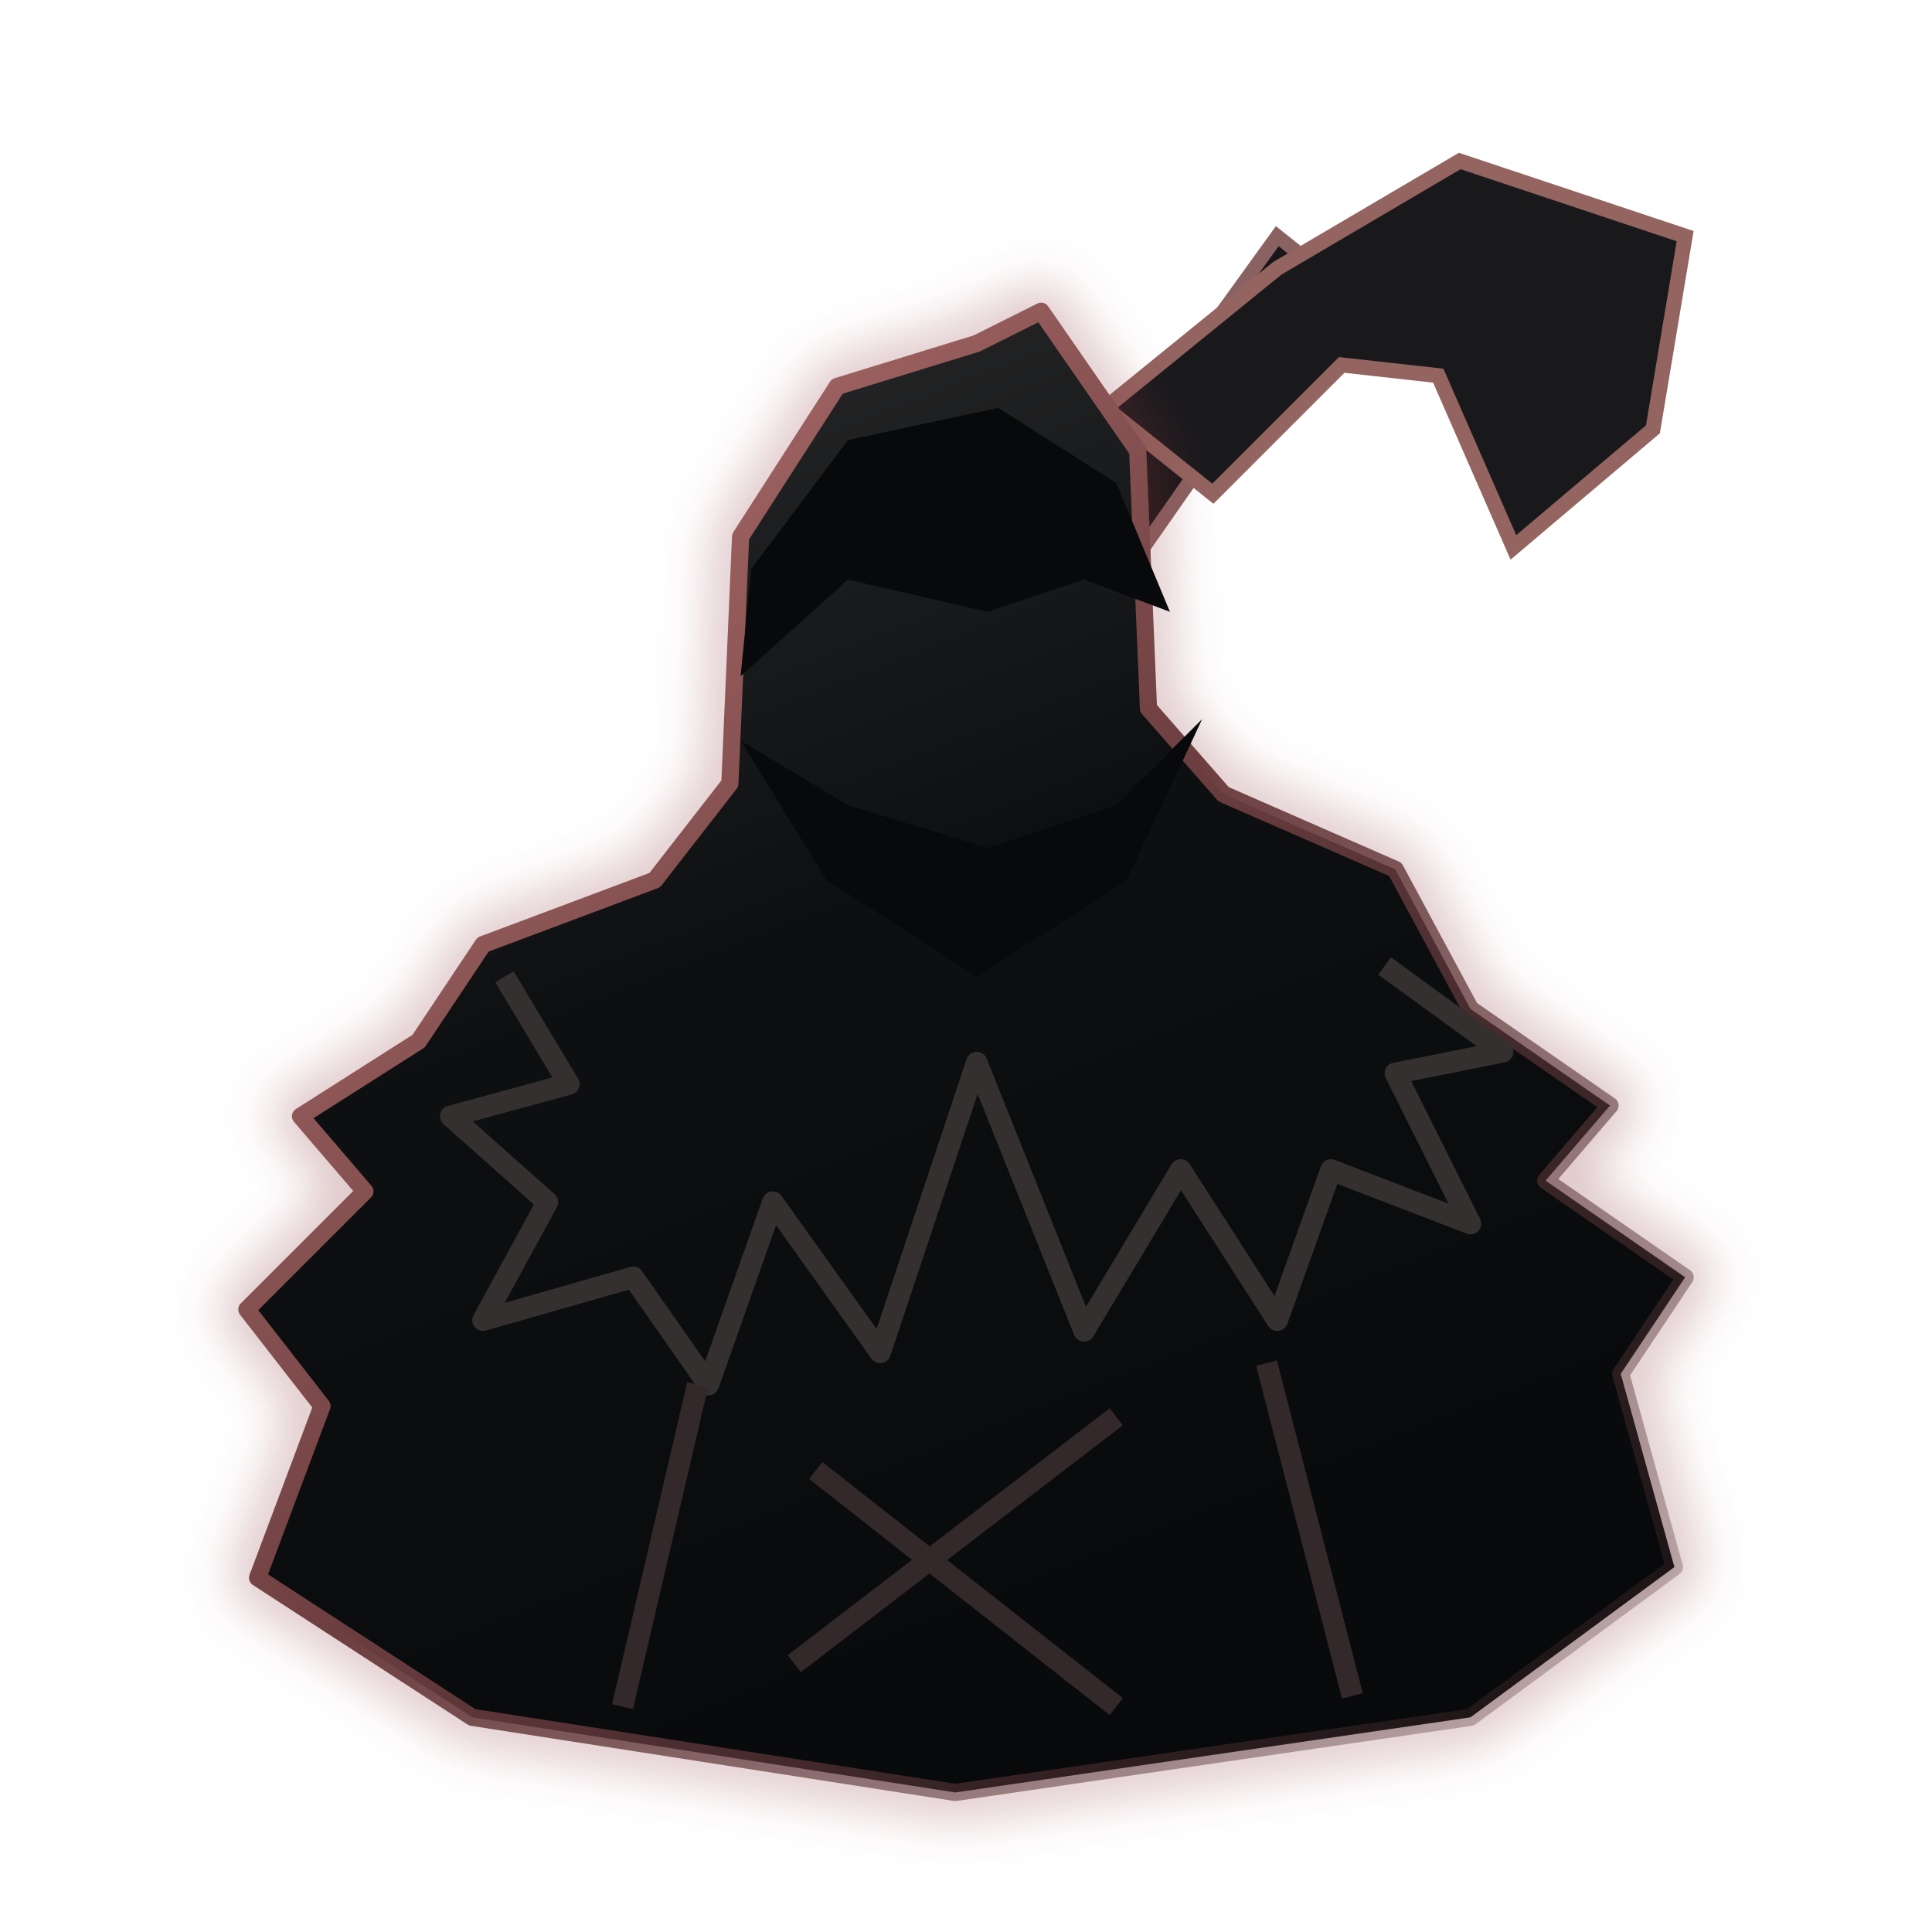
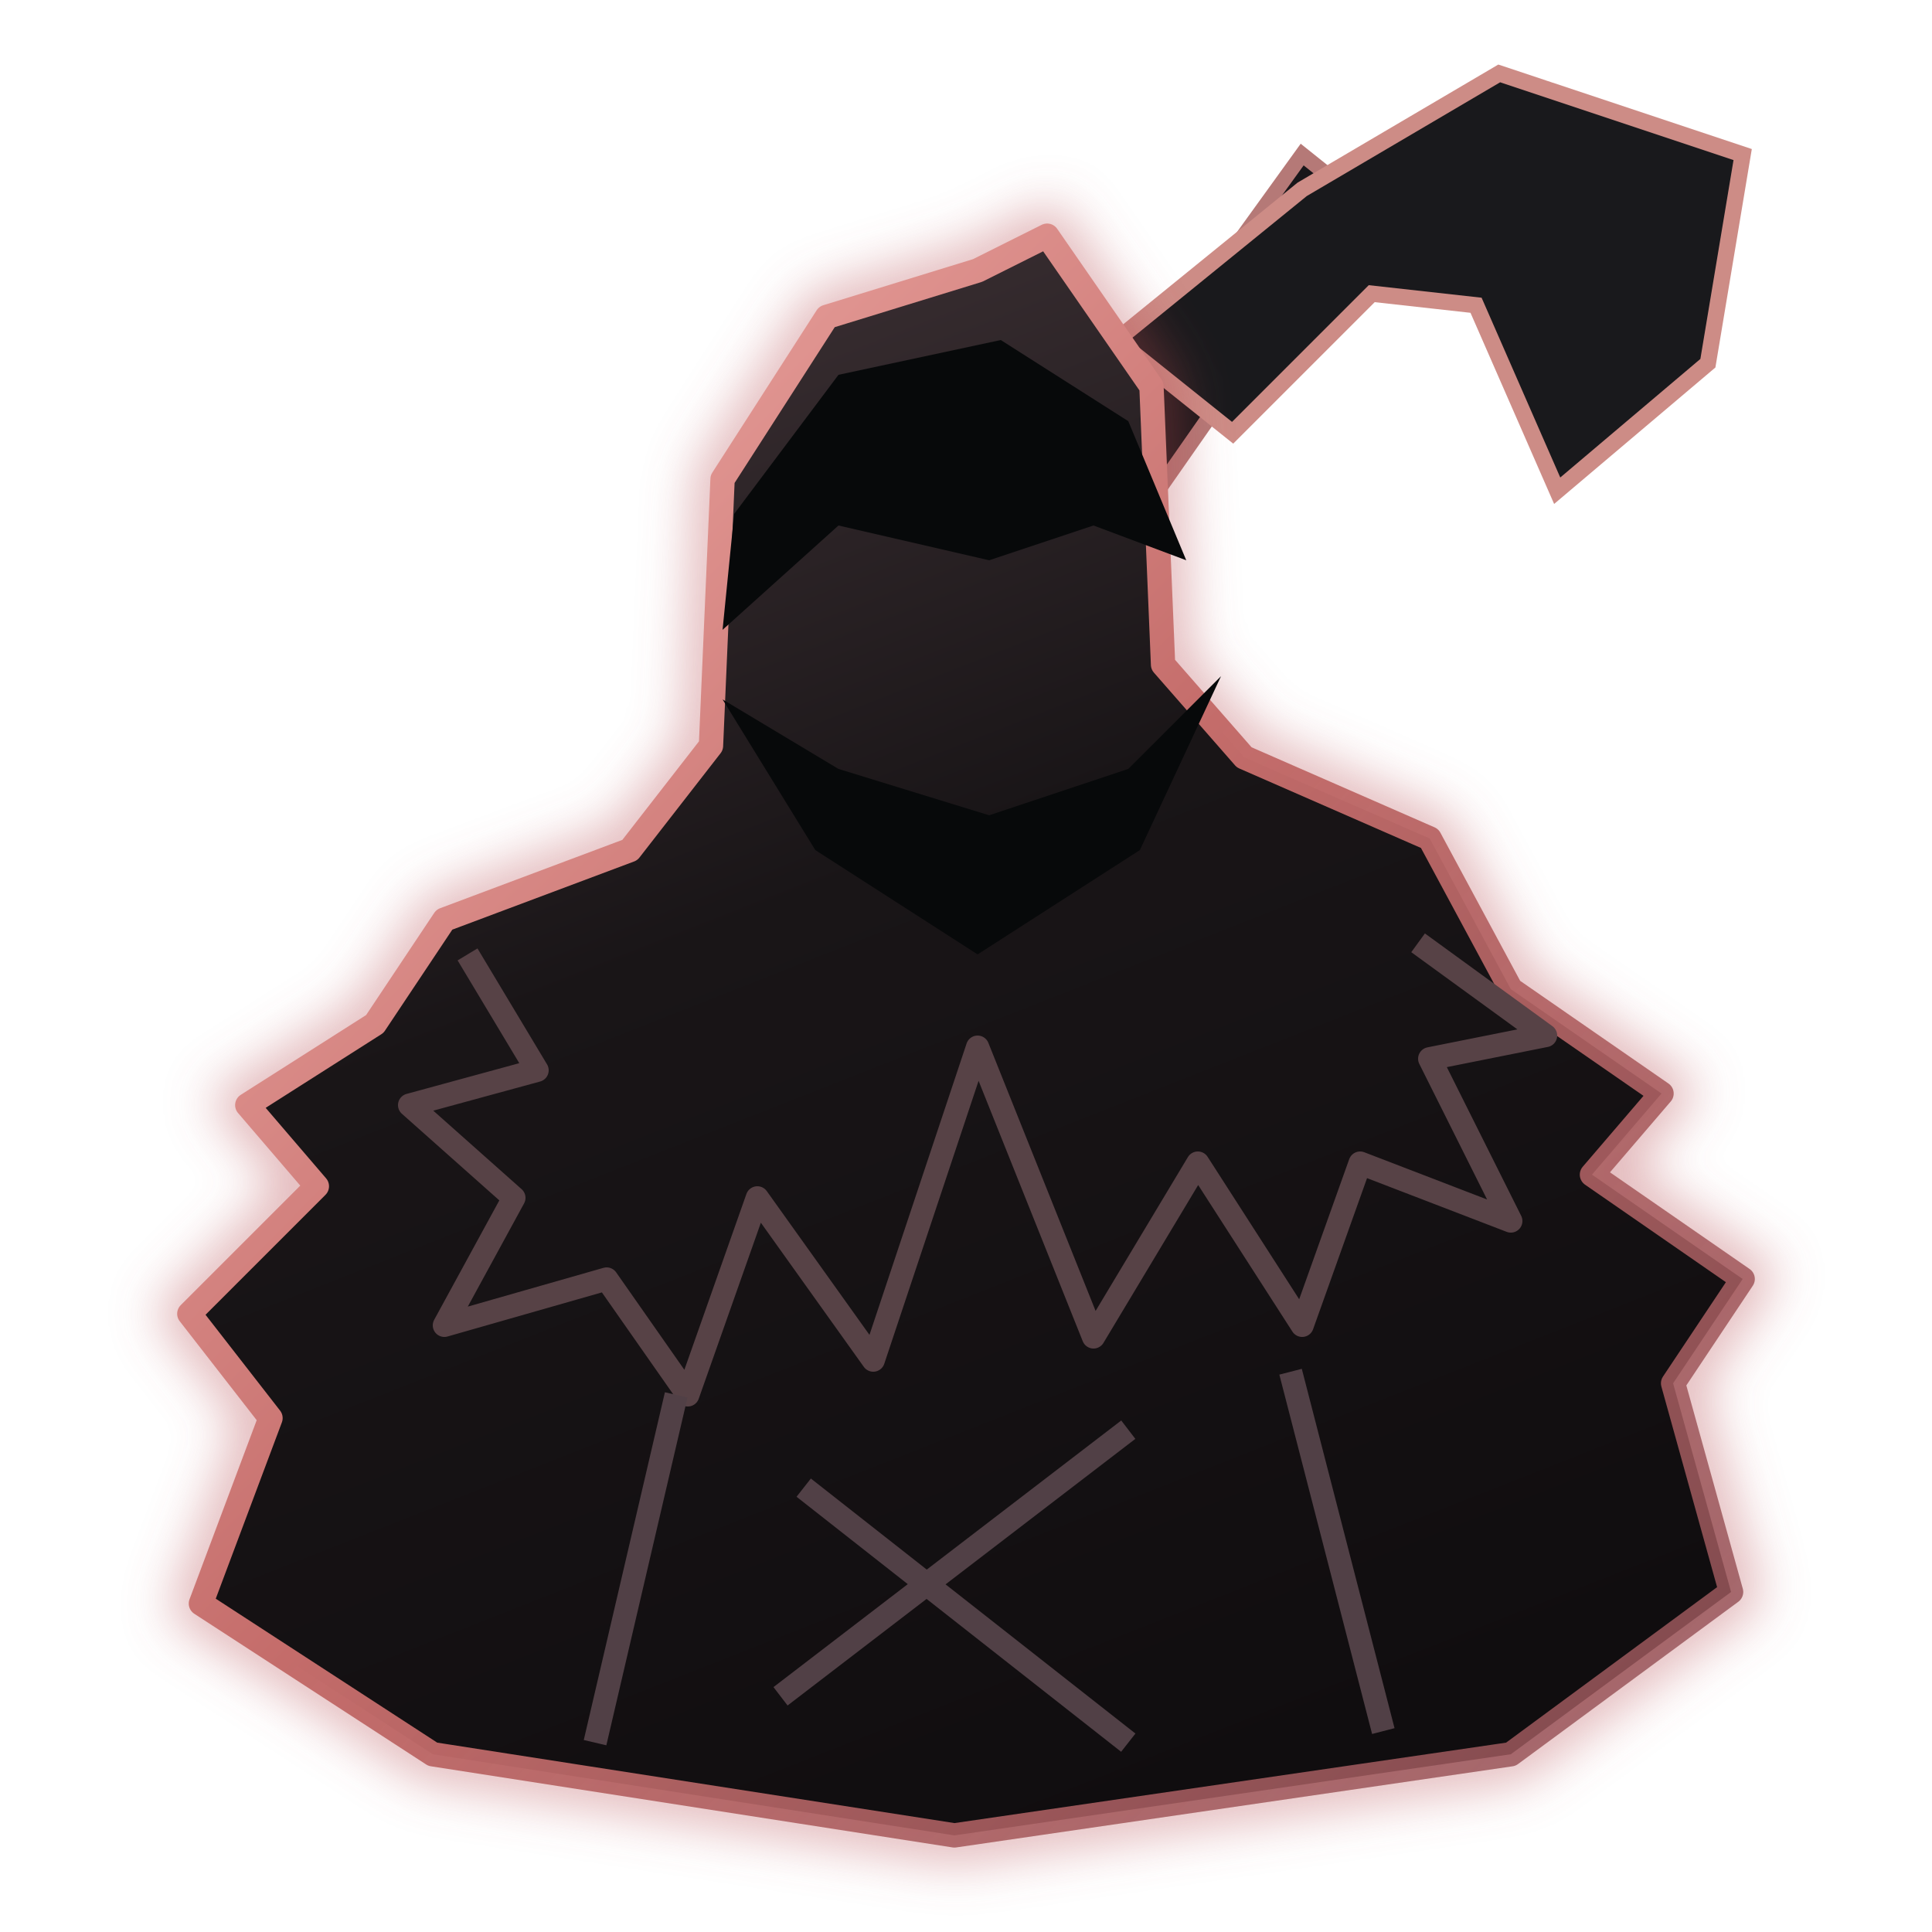
<svg xmlns="http://www.w3.org/2000/svg" viewBox="0 0 180 180" fill="none">
  <defs>
    <linearGradient id="iron" x1="62" y1="25" x2="116" y2="162" gradientUnits="userSpaceOnUse">
-       <stop stop-color="#29292a" />
-       <stop offset=".42" stop-color="#0d0f10" />
-       <stop offset="1" stop-color="#08090a" />
+       <stop stop-color="#403337" />
+       <stop offset=".42" stop-color="#191517" />
+       <stop offset="1" stop-color="#100d0f" />
    </linearGradient>
    <linearGradient id="edge" x1="30" y1="45" x2="145" y2="159" gradientUnits="userSpaceOnUse">
-       <stop stop-color="#b47370" />
-       <stop offset=".47" stop-color="#6d3e40" />
-       <stop offset="1" stop-color="#4d3033" stop-opacity=".3" />
+       <stop stop-color="#efaaa5" />
+       <stop offset=".47" stop-color="#c46c6a" />
+       <stop offset="1" stop-color="#99565b" stop-opacity=".85" />
    </linearGradient>
    <filter id="rim" x="-20%" y="-20%" width="140%" height="140%">
-       <feGaussianBlur stdDeviation="2.5" />
+       <feGaussianBlur stdDeviation="2.2" />
    </filter>
  </defs>
-   <path d="m36 137 83-115 5 4-81 116Z" fill="#181619" stroke="#8a6261" stroke-width="1.3" />
-   <path d="m119 25 17-10 21 7-3 18-13 11-7-16-9-1-12 12-10-8Z" fill="#19191c" stroke="#936460" stroke-width="1.4" />
-   <path d="m91 32-13 4-9 14-1 23-7 9-16 6-6 9-11 7 6 7-11 11 7 9-6 16 20 13 45 7 48-7 19-14-5-18 6-9-13-9 6-7-13-9-7-13-16-7-7-8-1-24-9-13Z" fill="none" stroke="#8d373c" stroke-width="4" opacity=".36" filter="url(#rim)" />
-   <path d="m91 32-13 4-9 14-1 23-7 9-16 6-6 9-11 7 6 7-11 11 7 9-6 16 20 13 45 7 48-7 19-14-5-18 6-9-13-9 6-7-13-9-7-13-16-7-7-8-1-24-9-13Z" fill="url(#iron)" stroke="url(#edge)" stroke-width="1.6" stroke-linejoin="round" />
-   <path d="m70 53 9-12 14-3 11 7 5 12-8-3-9 3-13-3-10 9ZM69 69l8 13 14 9 14-9 7-15-8 8-12 4-13-4Z" fill="#07090a" />
-   <path d="m47 91 6 10-11 3 9 8-6 11 14-4 7 10 6-17 10 14 9-27 10 25 9-15 9 14 5-14 13 5-7-14 10-2-11-8" stroke="#343030" stroke-width="2" stroke-linejoin="round" />
-   <path d="m65 129-7 30m60-32 8 31M76 137l28 22m-30-4 30-23" stroke="#33292b" stroke-width="2" />
+   <g transform="translate(90 90) scale(1.08) translate(-90 -92)">
+     <path d="m36 137 83-115 5 4-81 116Z" fill="#181619" stroke="#b57977" stroke-width="1.3" />
+     <path d="m119 25 17-10 21 7-3 18-13 11-7-16-9-1-12 12-10-8Z" fill="#19191c" stroke="#cd8c86" stroke-width="1.4" />
+     <path d="m91 32-13 4-9 14-1 23-7 9-16 6-6 9-11 7 6 7-11 11 7 9-6 16 20 13 45 7 48-7 19-14-5-18 6-9-13-9 6-7-13-9-7-13-16-7-7-8-1-24-9-13Z" fill="none" stroke="#b64850" stroke-width="4.5" opacity=".42" filter="url(#rim)" />
+     <path d="m91 32-13 4-9 14-1 23-7 9-16 6-6 9-11 7 6 7-11 11 7 9-6 16 20 13 45 7 48-7 19-14-5-18 6-9-13-9 6-7-13-9-7-13-16-7-7-8-1-24-9-13Z" fill="url(#iron)" stroke="url(#edge)" stroke-width="2.1" stroke-linejoin="round" />
+     <path d="m70 53 9-12 14-3 11 7 5 12-8-3-9 3-13-3-10 9ZM69 69l8 13 14 9 14-9 7-15-8 8-12 4-13-4Z" fill="#07090a" />
+     <path d="m47 91 6 10-11 3 9 8-6 11 14-4 7 10 6-17 10 14 9-27 10 25 9-15 9 14 5-14 13 5-7-14 10-2-11-8" stroke="#574246" stroke-width="2" stroke-linejoin="round" />
+     <path d="m65 129-7 30m60-32 8 31M76 137l28 22m-30-4 30-23" stroke="#514046" stroke-width="2" />
+   </g>
</svg>
